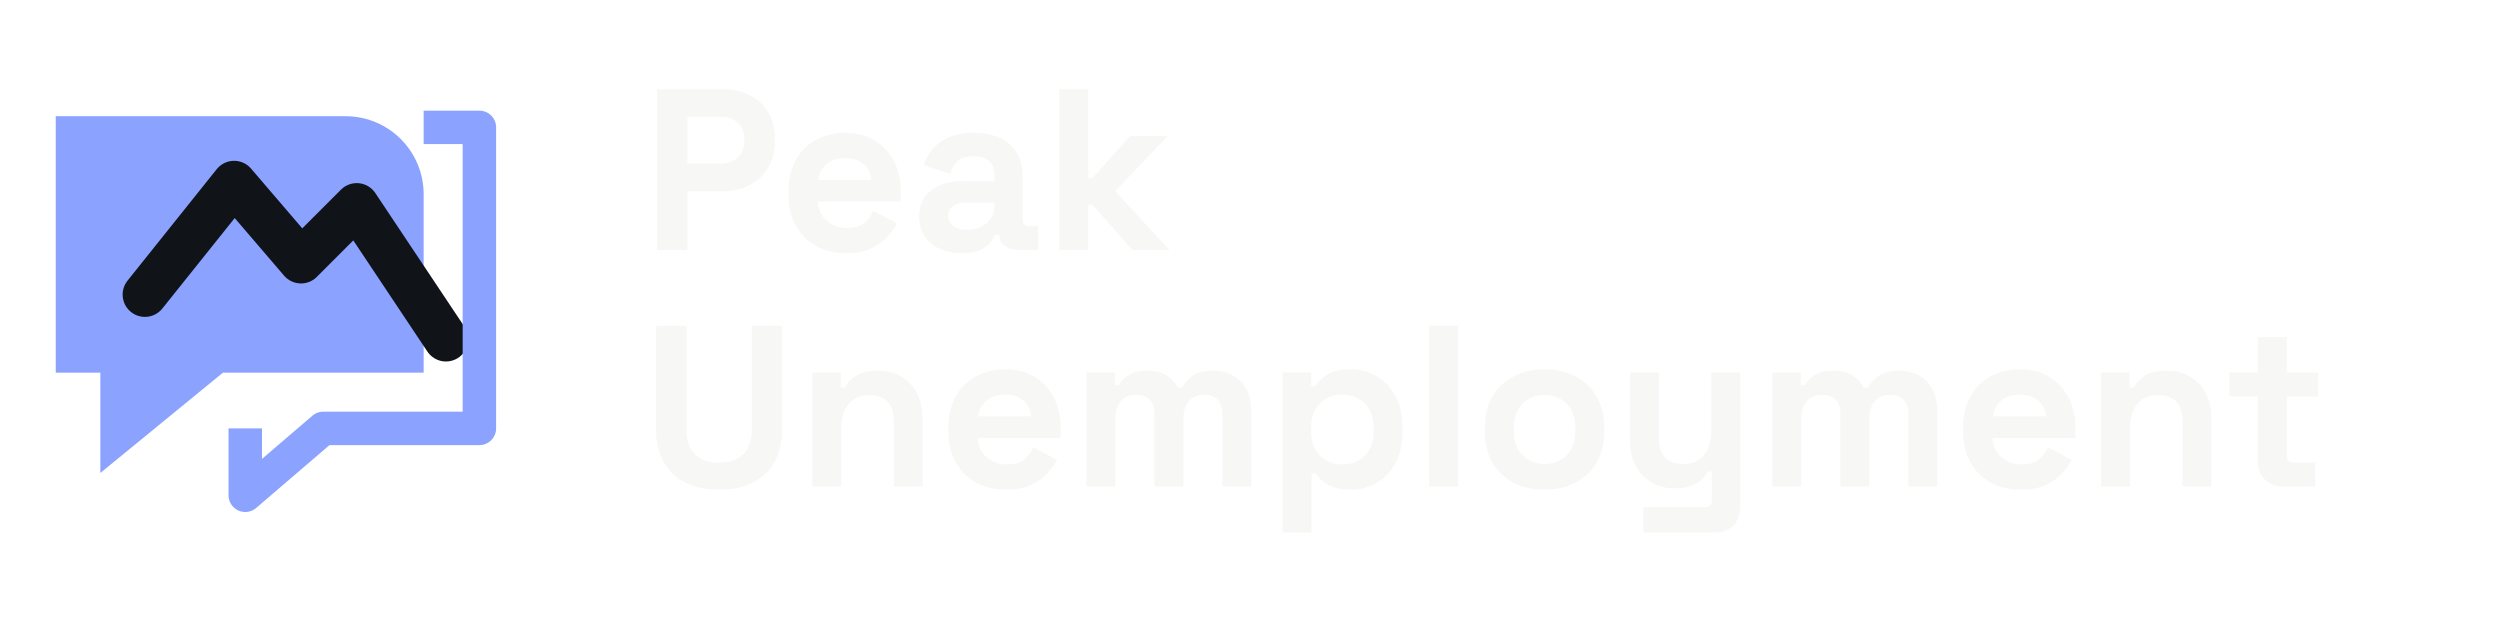
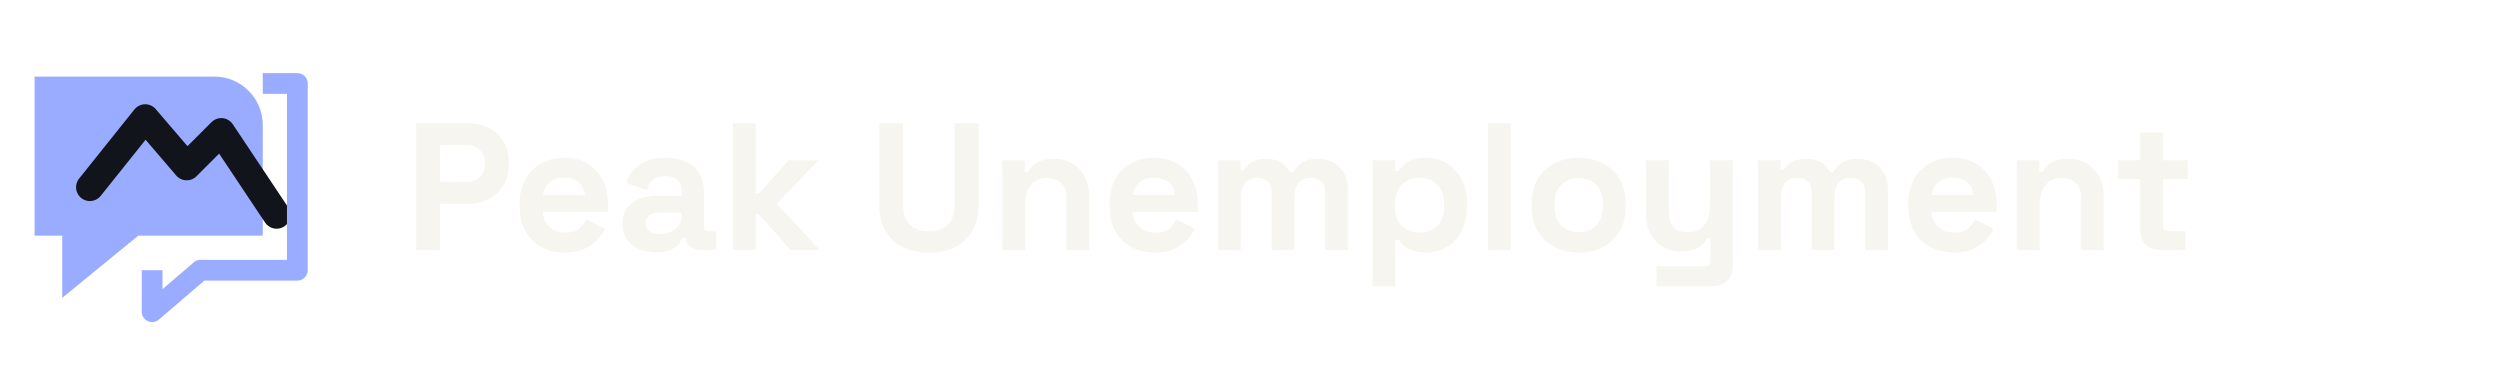
- <svg xmlns="http://www.w3.org/2000/svg" viewBox="0 0 370 92" role="img" aria-label="Peak Unemployment">
-   <g transform="translate(0 4) scale(1.65)">
-     <path fill="#8BA2FF" d="M5 8h26a7 7 0 0 1 7 7v16H20L9 40v-9H5V8Z" />
-     <path fill="none" stroke="#101318" stroke-width="4" stroke-linecap="round" stroke-linejoin="round" d="m13 24 8-10 6 7 5-5 8 12" />
-     <path fill="none" stroke="#8BA2FF" stroke-width="3" stroke-linejoin="round" d="M38 9h5v27H29l-7 6v-6" />
+ <svg xmlns="http://www.w3.org/2000/svg" viewBox="0 0 470 72" role="img" aria-label="Peak Unemployment">
+   <g transform="translate(0 4) scale(1.3)">
+     <path fill="#9AACFF" d="M5 8h26a7 7 0 0 1 7 7v16H20L9 40v-9H5V8Z" />
+     <path fill="none" stroke="#11151B" stroke-width="4" stroke-linecap="round" stroke-linejoin="round" d="m13 24 8-10 6 7 5-5 8 12" />
+     <path fill="none" stroke="#9AACFF" stroke-width="3" stroke-linejoin="round" d="M38 9h5v27H29l-7 6v-6" />
  </g>
-   <path fill="#F7F8F5" transform="translate(95 37) scale(0.034 -0.034)" d="M66 0L66 700L354 700Q420 700 470.5 673.5Q521 647 549.5 599Q578 551 578 485L578 471Q578 406 548.5 357.5Q519 309 468.5 282.5Q418 256 354 256L198 256L198 0ZM198 376L341 376Q388 376 417 402Q446 428 446 473L446 483Q446 528 417 554Q388 580 341 580L198 580Z" />
-   <path fill="#F7F8F5" transform="translate(115.128 37) scale(0.034 -0.034)" d="M296 -14Q222 -14 165.5 17.5Q109 49 77.5 106.5Q46 164 46 242L46 254Q46 332 77 389.5Q108 447 164 478.5Q220 510 294 510Q367 510 421 477.5Q475 445 505 387.5Q535 330 535 254L535 211L174 211Q176 160 212 128Q248 96 300 96Q353 96 378 119Q403 142 416 170L519 116Q505 90 478.5 59.5Q452 29 408 7.5Q364 -14 296 -14ZM175 305L407 305Q403 348 372.5 374Q342 400 293 400Q242 400 212 374Q182 348 175 305Z" />
-   <path fill="#F7F8F5" transform="translate(134.746 37) scale(0.034 -0.034)" d="M224 -14Q171 -14 129 4.5Q87 23 62.5 58.5Q38 94 38 145Q38 196 62.5 230.5Q87 265 130.5 282.5Q174 300 230 300L366 300L366 328Q366 363 344 385.5Q322 408 274 408Q227 408 204 386.5Q181 365 174 331L58 370Q70 408 96.5 439.5Q123 471 167.5 490.5Q212 510 276 510Q374 510 431 461Q488 412 488 319L488 134Q488 104 516 104L556 104L556 0L472 0Q435 0 411 18Q387 36 387 66L387 67L368 67Q364 55 350 35.5Q336 16 306 1Q276 -14 224 -14ZM246 88Q299 88 332.5 117.5Q366 147 366 196L366 206L239 206Q204 206 184 191Q164 176 164 149Q164 122 185 105Q206 88 246 88Z" />
-   <path fill="#F7F8F5" transform="translate(154.398 37) scale(0.034 -0.034)" d="M70 0L70 700L196 700L196 313L214 313L378 496L542 496L313 256L550 0L388 0L214 197L196 197L196 0Z" />
-   <path fill="#F7F8F5" transform="translate(95 72) scale(0.034 -0.034)" d="M336 -14Q250 -14 188.5 17.5Q127 49 94.5 107.5Q62 166 62 246L62 700L194 700L194 242Q194 178 230.5 141Q267 104 336 104Q405 104 441.5 141Q478 178 478 242L478 700L610 700L610 246Q610 166 577.5 107.5Q545 49 483.5 17.5Q422 -14 336 -14Z" />
-   <path fill="#F7F8F5" transform="translate(117.848 72) scale(0.034 -0.034)" d="M70 0L70 496L194 496L194 431L212 431Q224 457 257 480.5Q290 504 357 504Q415 504 458.5 477.5Q502 451 526 404.5Q550 358 550 296L550 0L424 0L424 286Q424 342 396.5 370Q369 398 318 398Q260 398 228 359.5Q196 321 196 252L196 0Z" />
-   <path fill="#F7F8F5" transform="translate(138.792 72) scale(0.034 -0.034)" d="M296 -14Q222 -14 165.5 17.5Q109 49 77.5 106.5Q46 164 46 242L46 254Q46 332 77 389.5Q108 447 164 478.5Q220 510 294 510Q367 510 421 477.5Q475 445 505 387.5Q535 330 535 254L535 211L174 211Q176 160 212 128Q248 96 300 96Q353 96 378 119Q403 142 416 170L519 116Q505 90 478.5 59.5Q452 29 408 7.5Q364 -14 296 -14ZM175 305L407 305Q403 348 372.5 374Q342 400 293 400Q242 400 212 374Q182 348 175 305Z" />
-   <path fill="#F7F8F5" transform="translate(158.41 72) scale(0.034 -0.034)" d="M70 0L70 496L194 496L194 442L212 442Q225 467 255 485.5Q285 504 334 504Q387 504 419 483.5Q451 463 468 430L486 430Q503 462 534 483Q565 504 622 504Q668 504 705.5 484.5Q743 465 765.5 425.5Q788 386 788 326L788 0L662 0L662 317Q662 358 641 378.5Q620 399 582 399Q539 399 515.5 371.5Q492 344 492 293L492 0L366 0L366 317Q366 358 345 378.5Q324 399 286 399Q243 399 219.5 371.5Q196 344 196 293L196 0Z" />
-   <path fill="#F7F8F5" transform="translate(187.446 72) scale(0.034 -0.034)" d="M70 -200L70 496L194 496L194 436L212 436Q229 465 265 487.5Q301 510 368 510Q428 510 479 480.5Q530 451 561 394Q592 337 592 256L592 240Q592 159 561 102Q530 45 479 15.5Q428 -14 368 -14Q323 -14 292.5 -3.5Q262 7 243.5 23.5Q225 40 214 57L196 57L196 -200ZM330 96Q389 96 427.5 133.5Q466 171 466 243L466 253Q466 325 427 362.5Q388 400 330 400Q272 400 233 362.5Q194 325 194 253L194 243Q194 171 233 133.5Q272 96 330 96Z" />
-   <path fill="#F7F8F5" transform="translate(209.138 72) scale(0.034 -0.034)" d="M70 0L70 700L196 700L196 0Z" />
-   <path fill="#F7F8F5" transform="translate(218.182 72) scale(0.034 -0.034)" d="M306 -14Q232 -14 173 16Q114 46 80 103Q46 160 46 240L46 256Q46 336 80 393Q114 450 173 480Q232 510 306 510Q380 510 439 480Q498 450 532 393Q566 336 566 256L566 240Q566 160 532 103Q498 46 439 16Q380 -14 306 -14ZM306 98Q364 98 402 135.5Q440 173 440 243L440 253Q440 323 402.5 360.5Q365 398 306 398Q248 398 210 360.5Q172 323 172 253L172 243Q172 173 210 135.5Q248 98 306 98Z" />
-   <path fill="#F7F8F5" transform="translate(238.99 72) scale(0.034 -0.034)" d="M124 -200L124 -90L394 -90Q422 -90 422 -60L422 65L404 65Q396 48 379 31Q362 14 333 3Q304 -8 259 -8Q201 -8 157.5 18.5Q114 45 90 92Q66 139 66 200L66 496L192 496L192 210Q192 154 219.5 126Q247 98 298 98Q356 98 388 136.5Q420 175 420 244L420 496L546 496L546 -88Q546 -139 516 -169.5Q486 -200 436 -200Z" />
-   <path fill="#F7F8F5" transform="translate(259.934 72) scale(0.034 -0.034)" d="M70 0L70 496L194 496L194 442L212 442Q225 467 255 485.5Q285 504 334 504Q387 504 419 483.5Q451 463 468 430L486 430Q503 462 534 483Q565 504 622 504Q668 504 705.5 484.5Q743 465 765.5 425.5Q788 386 788 326L788 0L662 0L662 317Q662 358 641 378.5Q620 399 582 399Q539 399 515.5 371.5Q492 344 492 293L492 0L366 0L366 317Q366 358 345 378.5Q324 399 286 399Q243 399 219.5 371.5Q196 344 196 293L196 0Z" />
-   <path fill="#F7F8F5" transform="translate(288.97 72) scale(0.034 -0.034)" d="M296 -14Q222 -14 165.5 17.5Q109 49 77.5 106.5Q46 164 46 242L46 254Q46 332 77 389.5Q108 447 164 478.5Q220 510 294 510Q367 510 421 477.5Q475 445 505 387.5Q535 330 535 254L535 211L174 211Q176 160 212 128Q248 96 300 96Q353 96 378 119Q403 142 416 170L519 116Q505 90 478.5 59.5Q452 29 408 7.5Q364 -14 296 -14ZM175 305L407 305Q403 348 372.5 374Q342 400 293 400Q242 400 212 374Q182 348 175 305Z" />
-   <path fill="#F7F8F5" transform="translate(308.588 72) scale(0.034 -0.034)" d="M70 0L70 496L194 496L194 431L212 431Q224 457 257 480.5Q290 504 357 504Q415 504 458.5 477.5Q502 451 526 404.5Q550 358 550 296L550 0L424 0L424 286Q424 342 396.5 370Q369 398 318 398Q260 398 228 359.5Q196 321 196 252L196 0Z" />
-   <path fill="#F7F8F5" transform="translate(329.056 72) scale(0.034 -0.034)" d="M260 0Q211 0 180.5 30.5Q150 61 150 112L150 392L26 392L26 496L150 496L150 650L276 650L276 496L412 496L412 392L276 392L276 134Q276 104 304 104L400 104L400 0Z" />
+   <path fill="#F6F5F0" transform="translate(76 47) scale(0.034 -0.034)" d="M66 0L66 700L354 700Q420 700 470.5 673.5Q521 647 549.5 599Q578 551 578 485L578 471Q578 406 548.5 357.5Q519 309 468.5 282.5Q418 256 354 256L198 256L198 0ZM198 376L341 376Q388 376 417 402Q446 428 446 473L446 483Q446 528 417 554Q388 580 341 580L198 580Z" />
+   <path fill="#F6F5F0" transform="translate(96.128 47) scale(0.034 -0.034)" d="M296 -14Q222 -14 165.5 17.5Q109 49 77.5 106.5Q46 164 46 242L46 254Q46 332 77 389.5Q108 447 164 478.5Q220 510 294 510Q367 510 421 477.5Q475 445 505 387.5Q535 330 535 254L535 211L174 211Q176 160 212 128Q248 96 300 96Q353 96 378 119Q403 142 416 170L519 116Q505 90 478.5 59.5Q452 29 408 7.5Q364 -14 296 -14ZM175 305L407 305Q403 348 372.5 374Q342 400 293 400Q242 400 212 374Q182 348 175 305Z" />
+   <path fill="#F6F5F0" transform="translate(115.746 47) scale(0.034 -0.034)" d="M224 -14Q171 -14 129 4.5Q87 23 62.5 58.5Q38 94 38 145Q38 196 62.5 230.5Q87 265 130.5 282.5Q174 300 230 300L366 300L366 328Q366 363 344 385.5Q322 408 274 408Q227 408 204 386.5Q181 365 174 331L58 370Q70 408 96.5 439.5Q123 471 167.5 490.5Q212 510 276 510Q374 510 431 461Q488 412 488 319L488 134Q488 104 516 104L556 104L556 0L472 0Q435 0 411 18Q387 36 387 66L387 67L368 67Q364 55 350 35.5Q336 16 306 1Q276 -14 224 -14ZM246 88Q299 88 332.5 117.5Q366 147 366 196L366 206L239 206Q204 206 184 191Q164 176 164 149Q164 122 185 105Q206 88 246 88Z" />
+   <path fill="#F6F5F0" transform="translate(135.398 47) scale(0.034 -0.034)" d="M70 0L70 700L196 700L196 313L214 313L378 496L542 496L313 256L550 0L388 0L214 197L196 197L196 0Z" />
+   <path fill="#F6F5F0" transform="translate(154.574 47) scale(0.034 -0.034)" d="" />
+   <path fill="#F6F5F0" transform="translate(163.21 47) scale(0.034 -0.034)" d="M336 -14Q250 -14 188.5 17.5Q127 49 94.5 107.5Q62 166 62 246L62 700L194 700L194 242Q194 178 230.5 141Q267 104 336 104Q405 104 441.5 141Q478 178 478 242L478 700L610 700L610 246Q610 166 577.5 107.5Q545 49 483.5 17.5Q422 -14 336 -14Z" />
+   <path fill="#F6F5F0" transform="translate(186.058 47) scale(0.034 -0.034)" d="M70 0L70 496L194 496L194 431L212 431Q224 457 257 480.5Q290 504 357 504Q415 504 458.5 477.5Q502 451 526 404.5Q550 358 550 296L550 0L424 0L424 286Q424 342 396.5 370Q369 398 318 398Q260 398 228 359.5Q196 321 196 252L196 0Z" />
+   <path fill="#F6F5F0" transform="translate(207.002 47) scale(0.034 -0.034)" d="M296 -14Q222 -14 165.5 17.5Q109 49 77.5 106.5Q46 164 46 242L46 254Q46 332 77 389.5Q108 447 164 478.5Q220 510 294 510Q367 510 421 477.5Q475 445 505 387.5Q535 330 535 254L535 211L174 211Q176 160 212 128Q248 96 300 96Q353 96 378 119Q403 142 416 170L519 116Q505 90 478.5 59.5Q452 29 408 7.5Q364 -14 296 -14ZM175 305L407 305Q403 348 372.5 374Q342 400 293 400Q242 400 212 374Q182 348 175 305Z" />
+   <path fill="#F6F5F0" transform="translate(226.62 47) scale(0.034 -0.034)" d="M70 0L70 496L194 496L194 442L212 442Q225 467 255 485.5Q285 504 334 504Q387 504 419 483.5Q451 463 468 430L486 430Q503 462 534 483Q565 504 622 504Q668 504 705.5 484.5Q743 465 765.5 425.5Q788 386 788 326L788 0L662 0L662 317Q662 358 641 378.5Q620 399 582 399Q539 399 515.5 371.5Q492 344 492 293L492 0L366 0L366 317Q366 358 345 378.5Q324 399 286 399Q243 399 219.5 371.5Q196 344 196 293L196 0Z" />
+   <path fill="#F6F5F0" transform="translate(255.656 47) scale(0.034 -0.034)" d="M70 -200L70 496L194 496L194 436L212 436Q229 465 265 487.5Q301 510 368 510Q428 510 479 480.5Q530 451 561 394Q592 337 592 256L592 240Q592 159 561 102Q530 45 479 15.5Q428 -14 368 -14Q323 -14 292.5 -3.5Q262 7 243.5 23.5Q225 40 214 57L196 57L196 -200ZM330 96Q389 96 427.5 133.5Q466 171 466 243L466 253Q466 325 427 362.5Q388 400 330 400Q272 400 233 362.5Q194 325 194 253L194 243Q194 171 233 133.5Q272 96 330 96Z" />
+   <path fill="#F6F5F0" transform="translate(277.348 47) scale(0.034 -0.034)" d="M70 0L70 700L196 700L196 0Z" />
+   <path fill="#F6F5F0" transform="translate(286.392 47) scale(0.034 -0.034)" d="M306 -14Q232 -14 173 16Q114 46 80 103Q46 160 46 240L46 256Q46 336 80 393Q114 450 173 480Q232 510 306 510Q380 510 439 480Q498 450 532 393Q566 336 566 256L566 240Q566 160 532 103Q498 46 439 16Q380 -14 306 -14ZM306 98Q364 98 402 135.5Q440 173 440 243L440 253Q440 323 402.5 360.5Q365 398 306 398Q248 398 210 360.5Q172 323 172 253L172 243Q172 173 210 135.5Q248 98 306 98Z" />
+   <path fill="#F6F5F0" transform="translate(307.2 47) scale(0.034 -0.034)" d="M124 -200L124 -90L394 -90Q422 -90 422 -60L422 65L404 65Q396 48 379 31Q362 14 333 3Q304 -8 259 -8Q201 -8 157.5 18.5Q114 45 90 92Q66 139 66 200L66 496L192 496L192 210Q192 154 219.5 126Q247 98 298 98Q356 98 388 136.5Q420 175 420 244L420 496L546 496L546 -88Q546 -139 516 -169.5Q486 -200 436 -200Z" />
+   <path fill="#F6F5F0" transform="translate(328.144 47) scale(0.034 -0.034)" d="M70 0L70 496L194 496L194 442L212 442Q225 467 255 485.5Q285 504 334 504Q387 504 419 483.5Q451 463 468 430L486 430Q503 462 534 483Q565 504 622 504Q668 504 705.5 484.5Q743 465 765.5 425.5Q788 386 788 326L788 0L662 0L662 317Q662 358 641 378.5Q620 399 582 399Q539 399 515.5 371.5Q492 344 492 293L492 0L366 0L366 317Q366 358 345 378.5Q324 399 286 399Q243 399 219.5 371.5Q196 344 196 293L196 0Z" />
+   <path fill="#F6F5F0" transform="translate(357.18 47) scale(0.034 -0.034)" d="M296 -14Q222 -14 165.5 17.5Q109 49 77.5 106.5Q46 164 46 242L46 254Q46 332 77 389.5Q108 447 164 478.5Q220 510 294 510Q367 510 421 477.5Q475 445 505 387.5Q535 330 535 254L535 211L174 211Q176 160 212 128Q248 96 300 96Q353 96 378 119Q403 142 416 170L519 116Q505 90 478.5 59.5Q452 29 408 7.5Q364 -14 296 -14ZM175 305L407 305Q403 348 372.5 374Q342 400 293 400Q242 400 212 374Q182 348 175 305Z" />
+   <path fill="#F6F5F0" transform="translate(376.798 47) scale(0.034 -0.034)" d="M70 0L70 496L194 496L194 431L212 431Q224 457 257 480.5Q290 504 357 504Q415 504 458.5 477.5Q502 451 526 404.5Q550 358 550 296L550 0L424 0L424 286Q424 342 396.5 370Q369 398 318 398Q260 398 228 359.5Q196 321 196 252L196 0Z" />
+   <path fill="#F6F5F0" transform="translate(397.266 47) scale(0.034 -0.034)" d="M260 0Q211 0 180.5 30.5Q150 61 150 112L150 392L26 392L26 496L150 496L150 650L276 650L276 496L412 496L412 392L276 392L276 134Q276 104 304 104L400 104L400 0Z" />
</svg>
